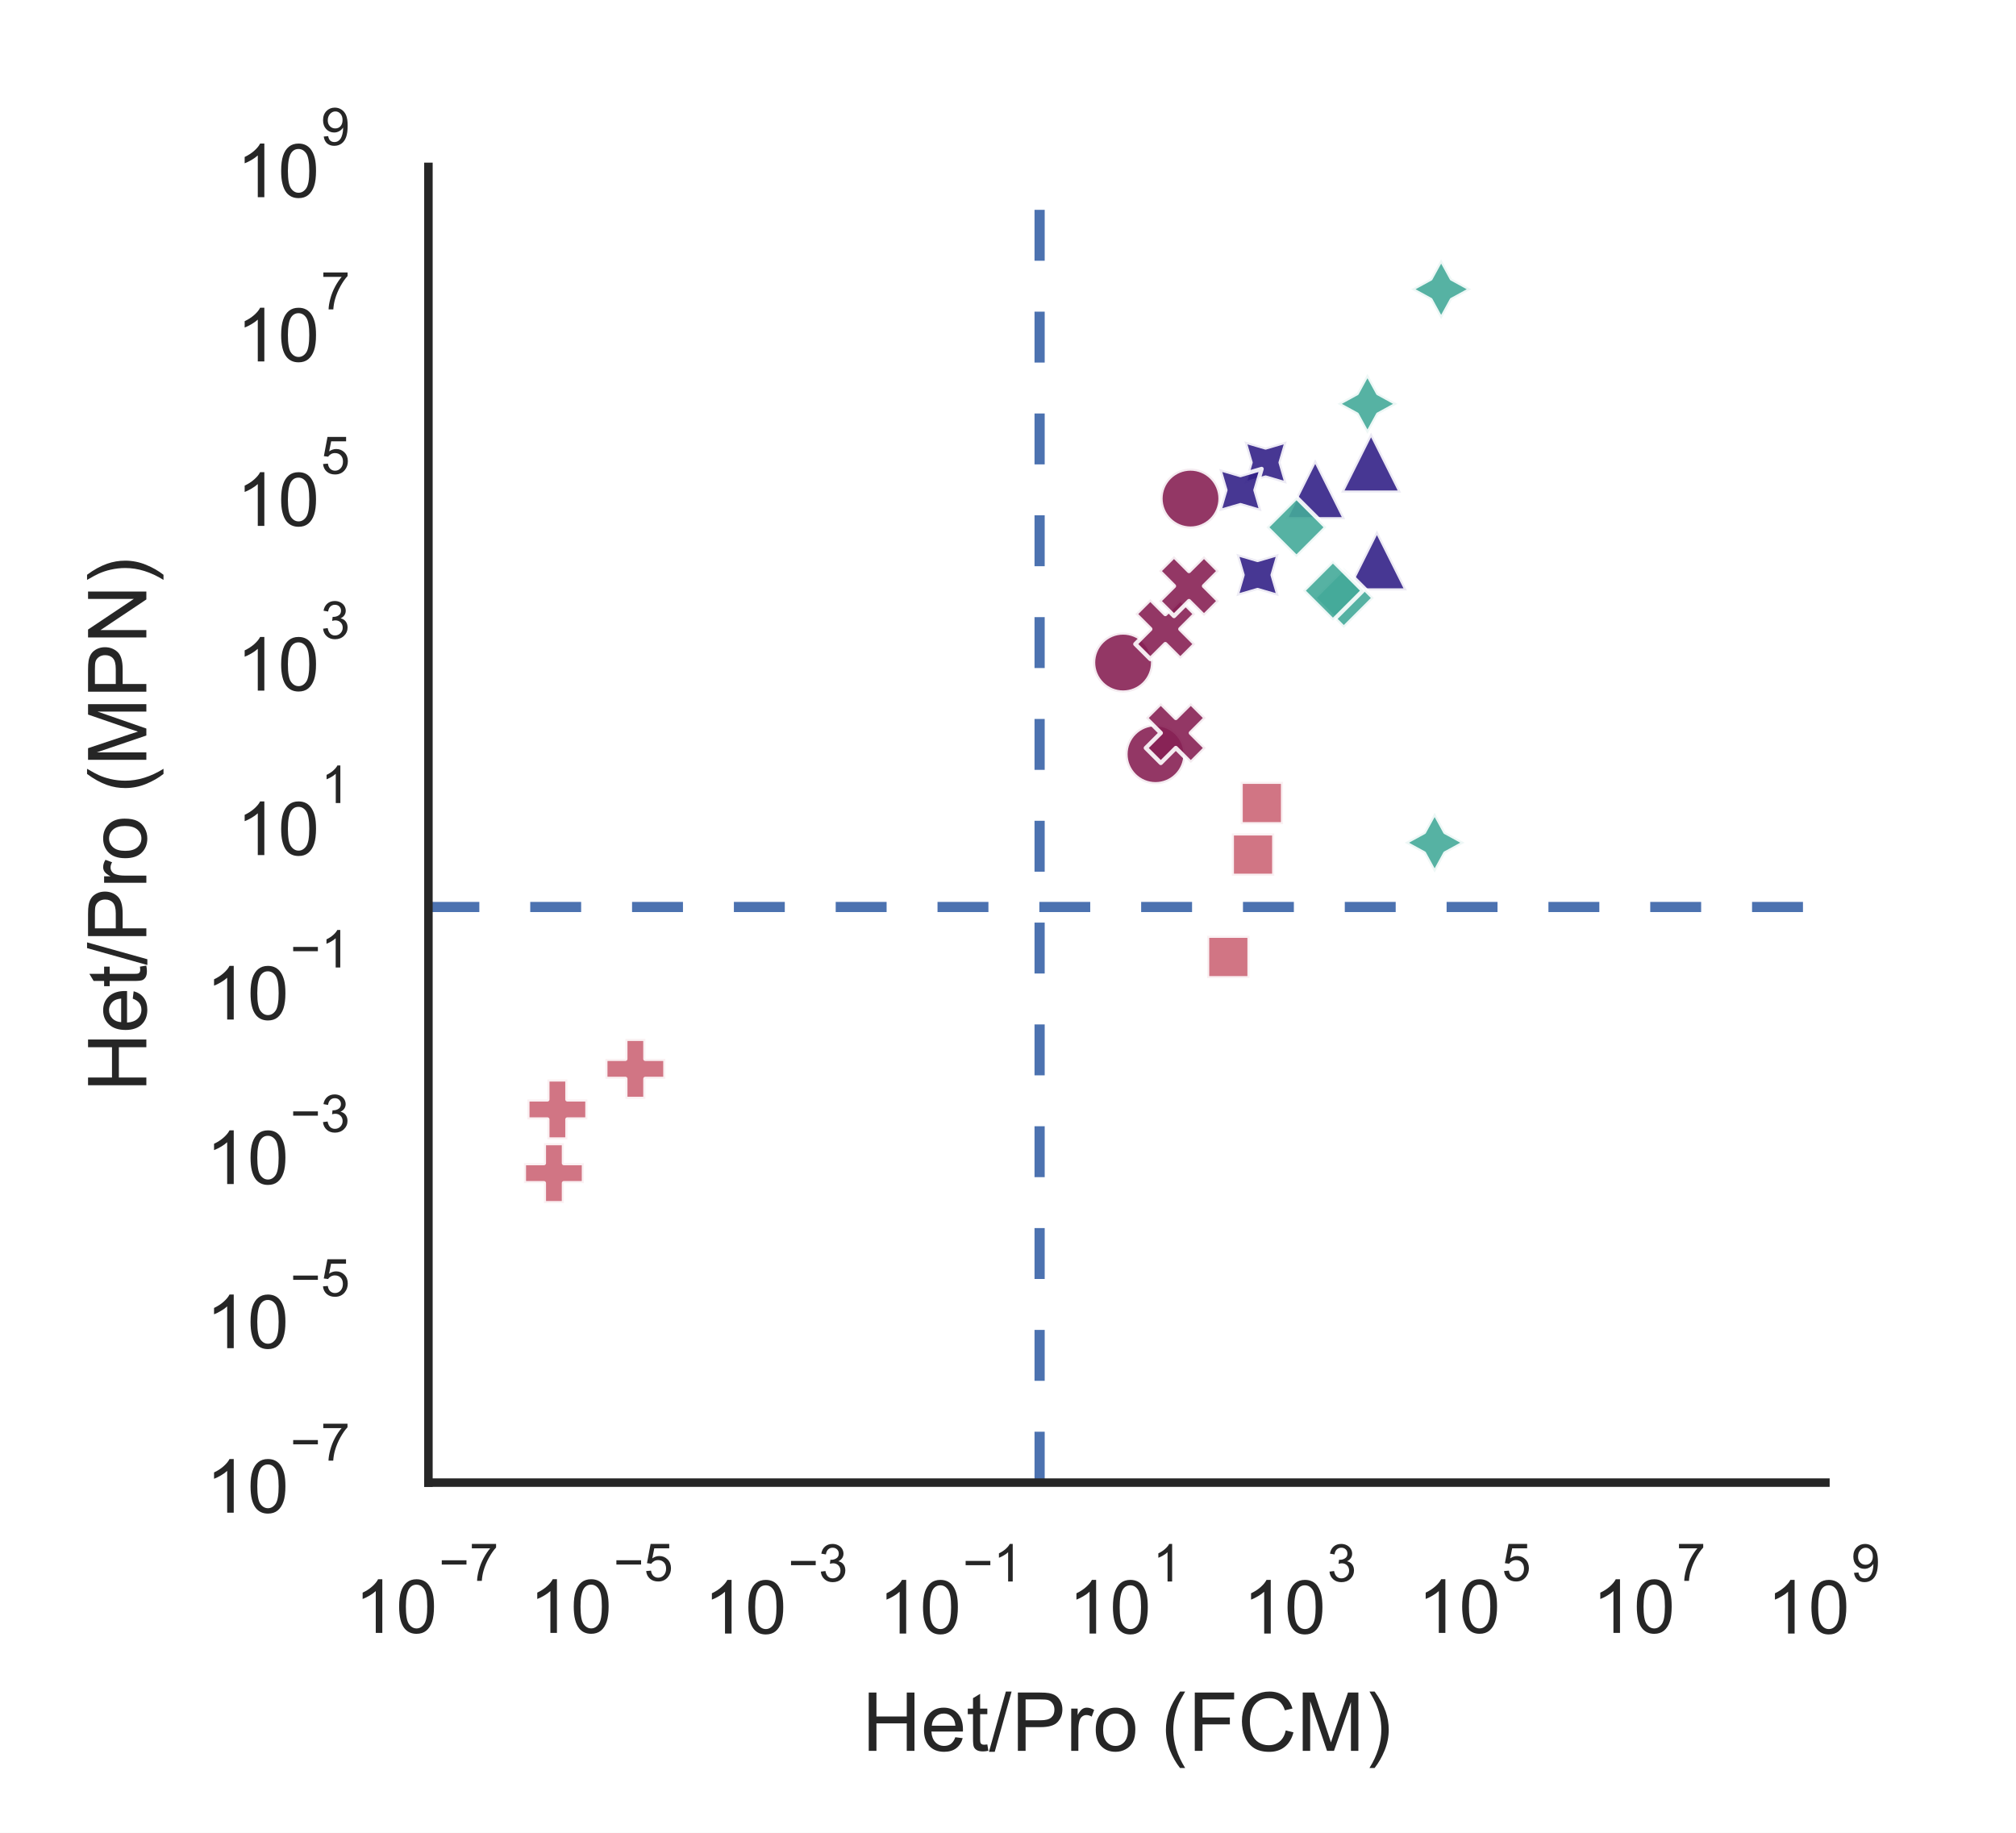
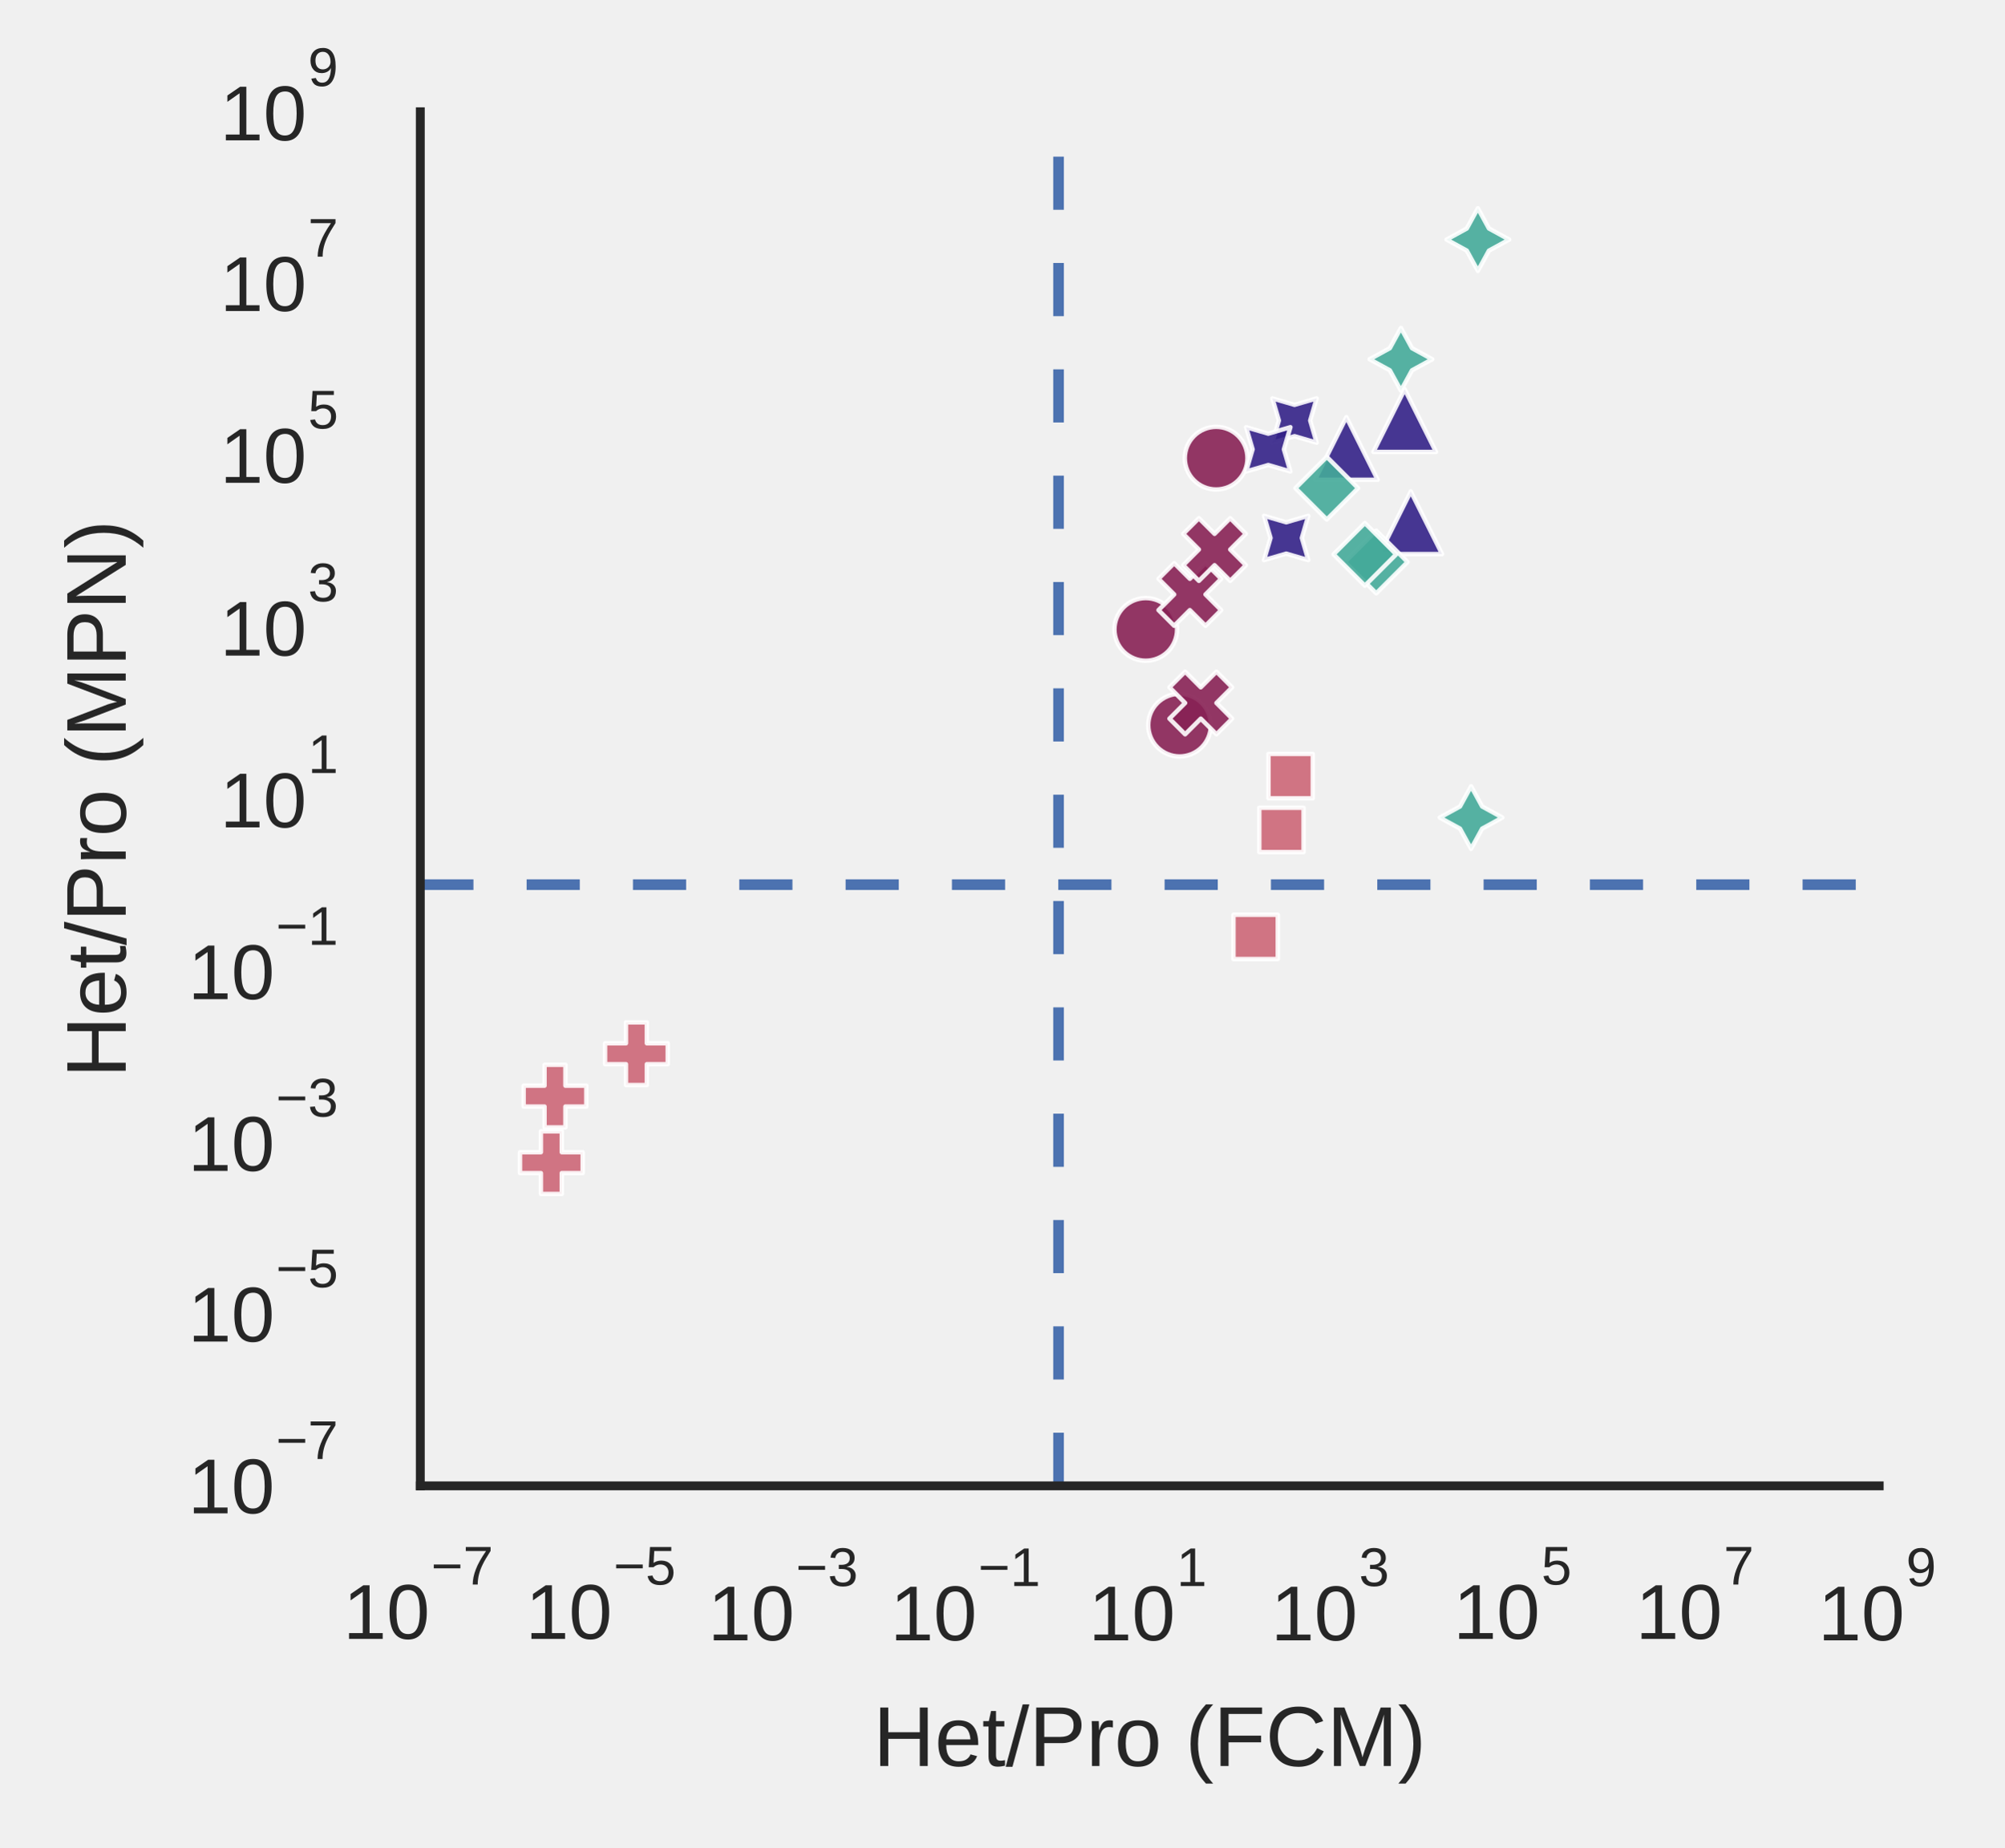
- <svg xmlns="http://www.w3.org/2000/svg" xmlns:xlink="http://www.w3.org/1999/xlink" width="237.6pt" height="216pt" viewBox="0 0 237.6 216" version="1.1">
+ <svg xmlns="http://www.w3.org/2000/svg" width="226.186pt" height="208.509pt" viewBox="0 0 226.186 208.509" version="1.1">
  <defs>
    <style type="text/css">*{stroke-linejoin: round; stroke-linecap: butt}</style>
  </defs>
  <g id="figure_1">
    <g id="patch_1">
-       <path d="M 0 216  L 237.6 216  L 237.6 0  L 0 0  z " style="fill: #ffffff" />
+       <path d="M 0 208.509  L 226.186 208.509  L 226.186 0  L 0 0  L 0 208.509  z " style="fill: none" />
    </g>
    <g id="axes_1">
      <g id="patch_2">
-         <path d="M 50.493 174.732  L 215.138 174.732  L 215.138 19.668  L 50.493 19.668  z " style="fill: #ffffff" />
+         <path d="M 47.433 167.676  L 212.078 167.676  L 212.078 12.612  L 47.433 12.612  L 47.433 167.676  z " style="fill: none" />
      </g>
      <g id="matplotlib.axis_1">
        <g id="xtick_1">
          <g id="text_1">
-             <g style="fill: #262626" transform="translate(41.781 192.519) scale(0.088 -0.088)">
-               <defs>
-                 <path id="ArialMT-31" d="M 2384 0  L 1822 0  L 1822 3584  Q 1619 3391 1289 3197  Q 959 3003 697 2906  L 697 3450  Q 1169 3672 1522 3987  Q 1875 4303 2022 4600  L 2384 4600  L 2384 0  z " transform="scale(0.015625)" />
-                 <path id="ArialMT-30" d="M 266 2259  Q 266 3072 433 3567  Q 600 4063 929 4331  Q 1259 4600 1759 4600  Q 2128 4600 2406 4451  Q 2684 4303 2865 4023  Q 3047 3744 3150 3342  Q 3253 2941 3253 2259  Q 3253 1453 3087 958  Q 2922 463 2592 192  Q 2263 -78 1759 -78  Q 1097 -78 719 397  Q 266 969 266 2259  z M 844 2259  Q 844 1131 1108 757  Q 1372 384 1759 384  Q 2147 384 2411 759  Q 2675 1134 2675 2259  Q 2675 3391 2411 3762  Q 2147 4134 1753 4134  Q 1366 4134 1134 3806  Q 844 3388 844 2259  z " transform="scale(0.015625)" />
-                 <path id="ArialMT-2212" d="M 3381 1997  L 356 1997  L 356 2522  L 3381 2522  L 3381 1997  z " transform="scale(0.015625)" />
-                 <path id="ArialMT-37" d="M 303 3981  L 303 4522  L 3269 4522  L 3269 4084  Q 2831 3619 2401 2847  Q 1972 2075 1738 1259  Q 1569 684 1522 0  L 944 0  Q 953 541 1156 1306  Q 1359 2072 1739 2783  Q 2119 3494 2547 3981  L 303 3981  z " transform="scale(0.015625)" />
-               </defs>
-               <use xlink:href="#ArialMT-31" transform="translate(0 0.846875)" />
-               <use xlink:href="#ArialMT-30" transform="translate(55.61523 0.846875)" />
-               <use xlink:href="#ArialMT-2212" transform="translate(112.9728 70.54063) scale(0.7)" />
-               <use xlink:href="#ArialMT-37" transform="translate(153.8517 70.54063) scale(0.7)" />
+             <g style="fill: #262626" transform="translate(38.721 185.463)">
+               <text>
+                 <tspan style="font: 8.8px 'Arial'" x="0 4.892" y="-0.514">10</tspan>
+                 <tspan style="font: 6.16px 'Arial'" x="9.938 13.534" y="-6.647">−7</tspan>
+               </text>
            </g>
          </g>
        </g>
        <g id="xtick_2">
          <g id="text_2">
-             <g style="fill: #262626" transform="translate(62.36166 192.519) scale(0.088 -0.088)">
-               <defs>
-                 <path id="ArialMT-35" d="M 266 1200  L 856 1250  Q 922 819 1161 601  Q 1400 384 1738 384  Q 2144 384 2425 690  Q 2706 997 2706 1503  Q 2706 1984 2436 2262  Q 2166 2541 1728 2541  Q 1456 2541 1237 2417  Q 1019 2294 894 2097  L 366 2166  L 809 4519  L 3088 4519  L 3088 3981  L 1259 3981  L 1013 2750  Q 1425 3038 1878 3038  Q 2478 3038 2890 2622  Q 3303 2206 3303 1553  Q 3303 931 2941 478  Q 2500 -78 1738 -78  Q 1113 -78 717 272  Q 322 622 266 1200  z " transform="scale(0.015625)" />
-               </defs>
-               <use xlink:href="#ArialMT-31" transform="translate(0 0.879688)" />
-               <use xlink:href="#ArialMT-30" transform="translate(55.61523 0.879688)" />
-               <use xlink:href="#ArialMT-2212" transform="translate(112.9728 70.57344) scale(0.7)" />
-               <use xlink:href="#ArialMT-35" transform="translate(153.8517 70.57344) scale(0.7)" />
+             <g style="fill: #262626" transform="translate(59.30166 185.463)">
+               <text>
+                 <tspan style="font: 8.8px 'Arial'" x="0 4.892" y="-0.514">10</tspan>
+                 <tspan style="font: 6.16px 'Arial'" x="9.938 13.534" y="-6.647">−5</tspan>
+               </text>
            </g>
          </g>
        </g>
        <g id="xtick_3">
          <g id="text_3">
-             <g style="fill: #262626" transform="translate(82.94231 192.607) scale(0.088 -0.088)">
-               <defs>
-                 <path id="ArialMT-33" d="M 269 1209  L 831 1284  Q 928 806 1161 595  Q 1394 384 1728 384  Q 2125 384 2398 659  Q 2672 934 2672 1341  Q 2672 1728 2419 1979  Q 2166 2231 1775 2231  Q 1616 2231 1378 2169  L 1441 2663  Q 1497 2656 1531 2656  Q 1891 2656 2178 2843  Q 2466 3031 2466 3422  Q 2466 3731 2256 3934  Q 2047 4138 1716 4138  Q 1388 4138 1169 3931  Q 950 3725 888 3313  L 325 3413  Q 428 3978 793 4289  Q 1159 4600 1703 4600  Q 2078 4600 2393 4439  Q 2709 4278 2876 4000  Q 3044 3722 3044 3409  Q 3044 3113 2884 2869  Q 2725 2625 2413 2481  Q 2819 2388 3044 2092  Q 3269 1797 3269 1353  Q 3269 753 2831 336  Q 2394 -81 1725 -81  Q 1122 -81 723 278  Q 325 638 269 1209  z " transform="scale(0.015625)" />
-               </defs>
-               <use xlink:href="#ArialMT-31" transform="translate(0 0.99375)" />
-               <use xlink:href="#ArialMT-30" transform="translate(55.61523 0.99375)" />
-               <use xlink:href="#ArialMT-2212" transform="translate(112.9728 70.6875) scale(0.7)" />
-               <use xlink:href="#ArialMT-33" transform="translate(153.8517 70.6875) scale(0.7)" />
+             <g style="fill: #262626" transform="translate(79.88231 185.551)">
+               <text>
+                 <tspan style="font: 8.8px 'Arial'" x="0 4.892" y="-0.437">10</tspan>
+                 <tspan style="font: 6.16px 'Arial'" x="9.938 13.534" y="-6.57">−3</tspan>
+               </text>
            </g>
          </g>
        </g>
        <g id="xtick_4">
          <g id="text_4">
-             <g style="fill: #262626" transform="translate(103.523 192.607) scale(0.088 -0.088)">
-               <use xlink:href="#ArialMT-31" transform="translate(0 0.99375)" />
-               <use xlink:href="#ArialMT-30" transform="translate(55.61523 0.99375)" />
-               <use xlink:href="#ArialMT-2212" transform="translate(112.9728 70.6875) scale(0.7)" />
-               <use xlink:href="#ArialMT-31" transform="translate(153.8517 70.6875) scale(0.7)" />
+             <g style="fill: #262626" transform="translate(100.463 185.551)">
+               <text>
+                 <tspan style="font: 8.8px 'Arial'" x="0 4.892" y="-0.437">10</tspan>
+                 <tspan style="font: 6.16px 'Arial'" x="9.938 13.534" y="-6.57">−1</tspan>
+               </text>
            </g>
          </g>
        </g>
        <g id="xtick_5">
          <g id="text_5">
-             <g style="fill: #262626" transform="translate(125.9076 192.607) scale(0.088 -0.088)">
-               <use xlink:href="#ArialMT-31" transform="translate(0 0.99375)" />
-               <use xlink:href="#ArialMT-30" transform="translate(55.61523 0.99375)" />
-               <use xlink:href="#ArialMT-31" transform="translate(112.9728 70.6875) scale(0.7)" />
+             <g style="fill: #262626" transform="translate(122.8476 185.551)">
+               <text>
+                 <tspan style="font: 8.8px 'Arial'" x="0 4.892" y="-0.437">10</tspan>
+                 <tspan style="font: 6.16px 'Arial'" x="9.938" y="-6.57">1</tspan>
+               </text>
            </g>
          </g>
        </g>
        <g id="xtick_6">
          <g id="text_6">
-             <g style="fill: #262626" transform="translate(146.4883 192.607) scale(0.088 -0.088)">
-               <use xlink:href="#ArialMT-31" transform="translate(0 0.99375)" />
-               <use xlink:href="#ArialMT-30" transform="translate(55.61523 0.99375)" />
-               <use xlink:href="#ArialMT-33" transform="translate(112.9728 70.6875) scale(0.7)" />
+             <g style="fill: #262626" transform="translate(143.4283 185.551)">
+               <text>
+                 <tspan style="font: 8.8px 'Arial'" x="0 4.892" y="-0.437">10</tspan>
+                 <tspan style="font: 6.16px 'Arial'" x="9.938" y="-6.57">3</tspan>
+               </text>
            </g>
          </g>
        </g>
        <g id="xtick_7">
          <g id="text_7">
-             <g style="fill: #262626" transform="translate(167.0689 192.519) scale(0.088 -0.088)">
-               <use xlink:href="#ArialMT-31" transform="translate(0 0.879688)" />
-               <use xlink:href="#ArialMT-30" transform="translate(55.61523 0.879688)" />
-               <use xlink:href="#ArialMT-35" transform="translate(112.9728 70.57344) scale(0.7)" />
+             <g style="fill: #262626" transform="translate(164.0089 185.463)">
+               <text>
+                 <tspan style="font: 8.8px 'Arial'" x="0 4.892" y="-0.514">10</tspan>
+                 <tspan style="font: 6.16px 'Arial'" x="9.938" y="-6.647">5</tspan>
+               </text>
            </g>
          </g>
        </g>
        <g id="xtick_8">
          <g id="text_8">
-             <g style="fill: #262626" transform="translate(187.6496 192.519) scale(0.088 -0.088)">
-               <use xlink:href="#ArialMT-31" transform="translate(0 0.846875)" />
-               <use xlink:href="#ArialMT-30" transform="translate(55.61523 0.846875)" />
-               <use xlink:href="#ArialMT-37" transform="translate(112.9728 70.54063) scale(0.7)" />
+             <g style="fill: #262626" transform="translate(184.5896 185.463)">
+               <text>
+                 <tspan style="font: 8.8px 'Arial'" x="0 4.892" y="-0.514">10</tspan>
+                 <tspan style="font: 6.16px 'Arial'" x="9.938" y="-6.647">7</tspan>
+               </text>
            </g>
          </g>
        </g>
        <g id="xtick_9">
          <g id="text_9">
-             <g style="fill: #262626" transform="translate(208.2303 192.607) scale(0.088 -0.088)">
-               <defs>
-                 <path id="ArialMT-39" d="M 350 1059  L 891 1109  Q 959 728 1153 556  Q 1347 384 1650 384  Q 1909 384 2104 503  Q 2300 622 2425 820  Q 2550 1019 2634 1356  Q 2719 1694 2719 2044  Q 2719 2081 2716 2156  Q 2547 1888 2255 1720  Q 1963 1553 1622 1553  Q 1053 1553 659 1965  Q 266 2378 266 3053  Q 266 3750 677 4175  Q 1088 4600 1706 4600  Q 2153 4600 2523 4359  Q 2894 4119 3086 3673  Q 3278 3228 3278 2384  Q 3278 1506 3087 986  Q 2897 466 2520 194  Q 2144 -78 1638 -78  Q 1100 -78 759 220  Q 419 519 350 1059  z M 2653 3081  Q 2653 3566 2395 3850  Q 2138 4134 1775 4134  Q 1400 4134 1122 3828  Q 844 3522 844 3034  Q 844 2597 1108 2323  Q 1372 2050 1759 2050  Q 2150 2050 2401 2323  Q 2653 2597 2653 3081  z " transform="scale(0.015625)" />
-               </defs>
-               <use xlink:href="#ArialMT-31" transform="translate(0 0.99375)" />
-               <use xlink:href="#ArialMT-30" transform="translate(55.61523 0.99375)" />
-               <use xlink:href="#ArialMT-39" transform="translate(112.9728 70.6875) scale(0.7)" />
+             <g style="fill: #262626" transform="translate(205.1703 185.551)">
+               <text>
+                 <tspan style="font: 8.8px 'Arial'" x="0 4.892" y="-0.437">10</tspan>
+                 <tspan style="font: 6.16px 'Arial'" x="9.938" y="-6.57">9</tspan>
+               </text>
            </g>
          </g>
        </g>
        <g id="text_10">
-           <g style="fill: #262626" transform="translate(101.6171 206.3445) scale(0.096 -0.096)">
-             <defs>
-               <path id="ArialMT-48" d="M 513 0  L 513 4581  L 1119 4581  L 1119 2700  L 3500 2700  L 3500 4581  L 4106 4581  L 4106 0  L 3500 0  L 3500 2159  L 1119 2159  L 1119 0  L 513 0  z " transform="scale(0.015625)" />
-               <path id="ArialMT-65" d="M 2694 1069  L 3275 997  Q 3138 488 2766 206  Q 2394 -75 1816 -75  Q 1088 -75 661 373  Q 234 822 234 1631  Q 234 2469 665 2931  Q 1097 3394 1784 3394  Q 2450 3394 2872 2941  Q 3294 2488 3294 1666  Q 3294 1616 3291 1516  L 816 1516  Q 847 969 1125 678  Q 1403 388 1819 388  Q 2128 388 2347 550  Q 2566 713 2694 1069  z M 847 1978  L 2700 1978  Q 2663 2397 2488 2606  Q 2219 2931 1791 2931  Q 1403 2931 1139 2672  Q 875 2413 847 1978  z " transform="scale(0.015625)" />
-               <path id="ArialMT-74" d="M 1650 503  L 1731 6  Q 1494 -44 1306 -44  Q 1000 -44 831 53  Q 663 150 594 308  Q 525 466 525 972  L 525 2881  L 113 2881  L 113 3319  L 525 3319  L 525 4141  L 1084 4478  L 1084 3319  L 1650 3319  L 1650 2881  L 1084 2881  L 1084 941  Q 1084 700 1114 631  Q 1144 563 1211 522  Q 1278 481 1403 481  Q 1497 481 1650 503  z " transform="scale(0.015625)" />
-               <path id="ArialMT-2f" d="M 0 -78  L 1328 4659  L 1778 4659  L 453 -78  L 0 -78  z " transform="scale(0.015625)" />
-               <path id="ArialMT-50" d="M 494 0  L 494 4581  L 2222 4581  Q 2678 4581 2919 4538  Q 3256 4481 3484 4323  Q 3713 4166 3852 3881  Q 3991 3597 3991 3256  Q 3991 2672 3619 2267  Q 3247 1863 2275 1863  L 1100 1863  L 1100 0  L 494 0  z M 1100 2403  L 2284 2403  Q 2872 2403 3119 2622  Q 3366 2841 3366 3238  Q 3366 3525 3220 3729  Q 3075 3934 2838 4000  Q 2684 4041 2272 4041  L 1100 4041  L 1100 2403  z " transform="scale(0.015625)" />
-               <path id="ArialMT-72" d="M 416 0  L 416 3319  L 922 3319  L 922 2816  Q 1116 3169 1280 3281  Q 1444 3394 1641 3394  Q 1925 3394 2219 3213  L 2025 2691  Q 1819 2813 1613 2813  Q 1428 2813 1281 2702  Q 1134 2591 1072 2394  Q 978 2094 978 1738  L 978 0  L 416 0  z " transform="scale(0.015625)" />
-               <path id="ArialMT-6f" d="M 213 1659  Q 213 2581 725 3025  Q 1153 3394 1769 3394  Q 2453 3394 2887 2945  Q 3322 2497 3322 1706  Q 3322 1066 3130 698  Q 2938 331 2570 128  Q 2203 -75 1769 -75  Q 1072 -75 642 372  Q 213 819 213 1659  z M 791 1659  Q 791 1022 1069 705  Q 1347 388 1769 388  Q 2188 388 2466 706  Q 2744 1025 2744 1678  Q 2744 2294 2464 2611  Q 2184 2928 1769 2928  Q 1347 2928 1069 2612  Q 791 2297 791 1659  z " transform="scale(0.015625)" />
-               <path id="ArialMT-20" transform="scale(0.015625)" />
-               <path id="ArialMT-28" d="M 1497 -1347  Q 1031 -759 709 28  Q 388 816 388 1659  Q 388 2403 628 3084  Q 909 3875 1497 4659  L 1900 4659  Q 1522 4009 1400 3731  Q 1209 3300 1100 2831  Q 966 2247 966 1656  Q 966 153 1900 -1347  L 1497 -1347  z " transform="scale(0.015625)" />
-               <path id="ArialMT-46" d="M 525 0  L 525 4581  L 3616 4581  L 3616 4041  L 1131 4041  L 1131 2622  L 3281 2622  L 3281 2081  L 1131 2081  L 1131 0  L 525 0  z " transform="scale(0.015625)" />
-               <path id="ArialMT-43" d="M 3763 1606  L 4369 1453  Q 4178 706 3683 314  Q 3188 -78 2472 -78  Q 1731 -78 1267 223  Q 803 525 561 1097  Q 319 1669 319 2325  Q 319 3041 592 3573  Q 866 4106 1370 4382  Q 1875 4659 2481 4659  Q 3169 4659 3637 4309  Q 4106 3959 4291 3325  L 3694 3184  Q 3534 3684 3231 3912  Q 2928 4141 2469 4141  Q 1941 4141 1586 3887  Q 1231 3634 1087 3207  Q 944 2781 944 2328  Q 944 1744 1114 1308  Q 1284 872 1643 656  Q 2003 441 2422 441  Q 2931 441 3284 734  Q 3638 1028 3763 1606  z " transform="scale(0.015625)" />
-               <path id="ArialMT-4d" d="M 475 0  L 475 4581  L 1388 4581  L 2472 1338  Q 2622 884 2691 659  Q 2769 909 2934 1394  L 4031 4581  L 4847 4581  L 4847 0  L 4263 0  L 4263 3834  L 2931 0  L 2384 0  L 1059 3900  L 1059 0  L 475 0  z " transform="scale(0.015625)" />
-               <path id="ArialMT-29" d="M 791 -1347  L 388 -1347  Q 1322 153 1322 1656  Q 1322 2244 1188 2822  Q 1081 3291 891 3722  Q 769 4003 388 4659  L 791 4659  Q 1378 3875 1659 3084  Q 1900 2403 1900 1659  Q 1900 816 1576 28  Q 1253 -759 791 -1347  z " transform="scale(0.015625)" />
-             </defs>
-             <use xlink:href="#ArialMT-48" />
-             <use xlink:href="#ArialMT-65" x="72.217" />
-             <use xlink:href="#ArialMT-74" x="127.832" />
-             <use xlink:href="#ArialMT-2f" x="155.615" />
-             <use xlink:href="#ArialMT-50" x="183.398" />
-             <use xlink:href="#ArialMT-72" x="250.098" />
-             <use xlink:href="#ArialMT-6f" x="283.398" />
-             <use xlink:href="#ArialMT-20" x="339.014" />
-             <use xlink:href="#ArialMT-28" x="366.797" />
-             <use xlink:href="#ArialMT-46" x="400.098" />
-             <use xlink:href="#ArialMT-43" x="461.182" />
-             <use xlink:href="#ArialMT-4d" x="533.398" />
-             <use xlink:href="#ArialMT-29" x="616.699" />
-           </g>
+           <text style="fill: #262626; font: 9.6px 'Arial', 'DejaVu Sans', 'Liberation Sans', 'Bitstream Vera Sans', sans-serif; text-anchor: middle" x="129.756" y="199.288" transform="rotate(-0 129.7556 199.2885)">Het/Pro (FCM)</text>
        </g>
      </g>
      <g id="matplotlib.axis_2">
        <g id="ytick_1">
          <g id="text_11">
-             <g style="fill: #262626" transform="translate(24.269 178.351) scale(0.088 -0.088)">
-               <use xlink:href="#ArialMT-31" transform="translate(0 0.846875)" />
-               <use xlink:href="#ArialMT-30" transform="translate(55.61523 0.846875)" />
-               <use xlink:href="#ArialMT-2212" transform="translate(112.9728 70.54063) scale(0.7)" />
-               <use xlink:href="#ArialMT-37" transform="translate(153.8517 70.54063) scale(0.7)" />
+             <g style="fill: #262626" transform="translate(21.209 171.295)">
+               <text>
+                 <tspan style="font: 8.8px 'Arial'" x="0 4.892" y="-0.514">10</tspan>
+                 <tspan style="font: 6.16px 'Arial'" x="9.938 13.534" y="-6.647">−7</tspan>
+               </text>
            </g>
          </g>
        </g>
        <g id="ytick_2">
          <g id="text_12">
-             <g style="fill: #262626" transform="translate(24.269 158.968) scale(0.088 -0.088)">
-               <use xlink:href="#ArialMT-31" transform="translate(0 0.879688)" />
-               <use xlink:href="#ArialMT-30" transform="translate(55.61523 0.879688)" />
-               <use xlink:href="#ArialMT-2212" transform="translate(112.9728 70.57344) scale(0.7)" />
-               <use xlink:href="#ArialMT-35" transform="translate(153.8517 70.57344) scale(0.7)" />
+             <g style="fill: #262626" transform="translate(21.209 151.912)">
+               <text>
+                 <tspan style="font: 8.8px 'Arial'" x="0 4.892" y="-0.514">10</tspan>
+                 <tspan style="font: 6.16px 'Arial'" x="9.938 13.534" y="-6.647">−5</tspan>
+               </text>
            </g>
          </g>
        </g>
        <g id="ytick_3">
          <g id="text_13">
-             <g style="fill: #262626" transform="translate(24.269 139.629) scale(0.088 -0.088)">
-               <use xlink:href="#ArialMT-31" transform="translate(0 0.99375)" />
-               <use xlink:href="#ArialMT-30" transform="translate(55.61523 0.99375)" />
-               <use xlink:href="#ArialMT-2212" transform="translate(112.9728 70.6875) scale(0.7)" />
-               <use xlink:href="#ArialMT-33" transform="translate(153.8517 70.6875) scale(0.7)" />
+             <g style="fill: #262626" transform="translate(21.209 132.573)">
+               <text>
+                 <tspan style="font: 8.8px 'Arial'" x="0 4.892" y="-0.437">10</tspan>
+                 <tspan style="font: 6.16px 'Arial'" x="9.938 13.534" y="-6.57">−3</tspan>
+               </text>
            </g>
          </g>
        </g>
        <g id="ytick_4">
          <g id="text_14">
-             <g style="fill: #262626" transform="translate(24.269 120.246) scale(0.088 -0.088)">
-               <use xlink:href="#ArialMT-31" transform="translate(0 0.99375)" />
-               <use xlink:href="#ArialMT-30" transform="translate(55.61523 0.99375)" />
-               <use xlink:href="#ArialMT-2212" transform="translate(112.9728 70.6875) scale(0.7)" />
-               <use xlink:href="#ArialMT-31" transform="translate(153.8517 70.6875) scale(0.7)" />
+             <g style="fill: #262626" transform="translate(21.209 113.19)">
+               <text>
+                 <tspan style="font: 8.8px 'Arial'" x="0 4.892" y="-0.437">10</tspan>
+                 <tspan style="font: 6.16px 'Arial'" x="9.938 13.534" y="-6.57">−1</tspan>
+               </text>
            </g>
          </g>
        </g>
        <g id="ytick_5">
          <g id="text_15">
-             <g style="fill: #262626" transform="translate(27.877 100.863) scale(0.088 -0.088)">
-               <use xlink:href="#ArialMT-31" transform="translate(0 0.99375)" />
-               <use xlink:href="#ArialMT-30" transform="translate(55.61523 0.99375)" />
-               <use xlink:href="#ArialMT-31" transform="translate(112.9728 70.6875) scale(0.7)" />
+             <g style="fill: #262626" transform="translate(24.817 93.807)">
+               <text>
+                 <tspan style="font: 8.8px 'Arial'" x="0 4.892" y="-0.437">10</tspan>
+                 <tspan style="font: 6.16px 'Arial'" x="9.938" y="-6.57">1</tspan>
+               </text>
            </g>
          </g>
        </g>
        <g id="ytick_6">
          <g id="text_16">
-             <g style="fill: #262626" transform="translate(27.877 81.48) scale(0.088 -0.088)">
-               <use xlink:href="#ArialMT-31" transform="translate(0 0.99375)" />
-               <use xlink:href="#ArialMT-30" transform="translate(55.61523 0.99375)" />
-               <use xlink:href="#ArialMT-33" transform="translate(112.9728 70.6875) scale(0.7)" />
+             <g style="fill: #262626" transform="translate(24.817 74.424)">
+               <text>
+                 <tspan style="font: 8.8px 'Arial'" x="0 4.892" y="-0.437">10</tspan>
+                 <tspan style="font: 6.16px 'Arial'" x="9.938" y="-6.57">3</tspan>
+               </text>
            </g>
          </g>
        </g>
        <g id="ytick_7">
          <g id="text_17">
-             <g style="fill: #262626" transform="translate(27.877 62.053) scale(0.088 -0.088)">
-               <use xlink:href="#ArialMT-31" transform="translate(0 0.879688)" />
-               <use xlink:href="#ArialMT-30" transform="translate(55.61523 0.879688)" />
-               <use xlink:href="#ArialMT-35" transform="translate(112.9728 70.57344) scale(0.7)" />
+             <g style="fill: #262626" transform="translate(24.817 54.997)">
+               <text>
+                 <tspan style="font: 8.8px 'Arial'" x="0 4.892" y="-0.514">10</tspan>
+                 <tspan style="font: 6.16px 'Arial'" x="9.938" y="-6.647">5</tspan>
+               </text>
            </g>
          </g>
        </g>
        <g id="ytick_8">
          <g id="text_18">
-             <g style="fill: #262626" transform="translate(27.877 42.67) scale(0.088 -0.088)">
-               <use xlink:href="#ArialMT-31" transform="translate(0 0.846875)" />
-               <use xlink:href="#ArialMT-30" transform="translate(55.61523 0.846875)" />
-               <use xlink:href="#ArialMT-37" transform="translate(112.9728 70.54063) scale(0.7)" />
+             <g style="fill: #262626" transform="translate(24.817 35.614)">
+               <text>
+                 <tspan style="font: 8.8px 'Arial'" x="0 4.892" y="-0.514">10</tspan>
+                 <tspan style="font: 6.16px 'Arial'" x="9.938" y="-6.647">7</tspan>
+               </text>
            </g>
          </g>
        </g>
        <g id="ytick_9">
          <g id="text_19">
-             <g style="fill: #262626" transform="translate(27.877 23.331) scale(0.088 -0.088)">
-               <use xlink:href="#ArialMT-31" transform="translate(0 0.99375)" />
-               <use xlink:href="#ArialMT-30" transform="translate(55.61523 0.99375)" />
-               <use xlink:href="#ArialMT-39" transform="translate(112.9728 70.6875) scale(0.7)" />
+             <g style="fill: #262626" transform="translate(24.817 16.275)">
+               <text>
+                 <tspan style="font: 8.8px 'Arial'" x="0 4.892" y="-0.437">10</tspan>
+                 <tspan style="font: 6.16px 'Arial'" x="9.938" y="-6.57">9</tspan>
+               </text>
            </g>
          </g>
        </g>
        <g id="text_20">
-           <g style="fill: #262626" transform="translate(17.2485 128.6685) rotate(-90) scale(0.096 -0.096)">
-             <defs>
-               <path id="ArialMT-4e" d="M 488 0  L 488 4581  L 1109 4581  L 3516 984  L 3516 4581  L 4097 4581  L 4097 0  L 3475 0  L 1069 3600  L 1069 0  L 488 0  z " transform="scale(0.015625)" />
-             </defs>
-             <use xlink:href="#ArialMT-48" />
-             <use xlink:href="#ArialMT-65" x="72.217" />
-             <use xlink:href="#ArialMT-74" x="127.832" />
-             <use xlink:href="#ArialMT-2f" x="155.615" />
-             <use xlink:href="#ArialMT-50" x="183.398" />
-             <use xlink:href="#ArialMT-72" x="250.098" />
-             <use xlink:href="#ArialMT-6f" x="283.398" />
-             <use xlink:href="#ArialMT-20" x="339.014" />
-             <use xlink:href="#ArialMT-28" x="366.797" />
-             <use xlink:href="#ArialMT-4d" x="400.098" />
-             <use xlink:href="#ArialMT-50" x="483.398" />
-             <use xlink:href="#ArialMT-4e" x="550.098" />
-             <use xlink:href="#ArialMT-29" x="622.314" />
-           </g>
+           <text style="fill: #262626; font: 9.6px 'Arial', 'DejaVu Sans', 'Liberation Sans', 'Bitstream Vera Sans', sans-serif; text-anchor: middle" x="14.188" y="90.144" transform="rotate(-90 14.1885 90.144)">Het/Pro (MPN)</text>
        </g>
      </g>
      <g id="PathCollection_1">
-         <path d="M 136.183 92.42  C 137.121 92.42 138.02 92.047 138.683 91.384  C 139.346 90.721 139.719 89.822 139.719 88.884  C 139.719 87.947 139.346 87.047 138.683 86.384  C 138.02 85.721 137.121 85.349 136.183 85.349  C 135.246 85.349 134.346 85.721 133.683 86.384  C 133.02 87.047 132.648 87.947 132.648 88.884  C 132.648 89.822 133.02 90.721 133.683 91.384  C 134.346 92.047 135.246 92.42 136.183 92.42  z " clip-path="url(#p176e1f86a2)" style="fill: #882255; fill-opacity: 0.9; stroke: #ffffff; stroke-opacity: 0.9; stroke-width: 0.5" />
-         <path d="M 140.31 62.293  C 141.247 62.293 142.147 61.92 142.81 61.257  C 143.473 60.594 143.845 59.695 143.845 58.757  C 143.845 57.819 143.473 56.92 142.81 56.257  C 142.147 55.594 141.247 55.222 140.31 55.222  C 139.372 55.222 138.473 55.594 137.81 56.257  C 137.147 56.92 136.774 57.819 136.774 58.757  C 136.774 59.695 137.147 60.594 137.81 61.257  C 138.473 61.92 139.372 62.293 140.31 62.293  z " clip-path="url(#p176e1f86a2)" style="fill: #882255; fill-opacity: 0.9; stroke: #ffffff; stroke-opacity: 0.9; stroke-width: 0.5" />
-         <path d="M 132.367 81.618  C 133.305 81.618 134.204 81.246 134.867 80.583  C 135.53 79.92 135.902 79.02 135.902 78.083  C 135.902 77.145 135.53 76.246 134.867 75.583  C 134.204 74.92 133.305 74.547 132.367 74.547  C 131.429 74.547 130.53 74.92 129.867 75.583  C 129.204 76.246 128.831 77.145 128.831 78.083  C 128.831 79.02 129.204 79.92 129.867 80.583  C 130.53 81.246 131.429 81.618 132.367 81.618  z " clip-path="url(#p176e1f86a2)" style="fill: #882255; fill-opacity: 0.9; stroke: #ffffff; stroke-opacity: 0.9; stroke-width: 0.5" />
-         <path d="M 162.279 62.511  L 158.743 69.582  L 165.814 69.582  z " clip-path="url(#p176e1f86a2)" style="fill: #332288; fill-opacity: 0.9; stroke: #ffffff; stroke-opacity: 0.9; stroke-width: 0.5" />
-         <path d="M 161.592 50.983  L 158.056 58.054  L 165.127 58.054  z " clip-path="url(#p176e1f86a2)" style="fill: #332288; fill-opacity: 0.9; stroke: #ffffff; stroke-opacity: 0.9; stroke-width: 0.5" />
-         <path d="M 155.009 54.125  L 151.473 61.196  L 158.544 61.196  z " clip-path="url(#p176e1f86a2)" style="fill: #332288; fill-opacity: 0.9; stroke: #ffffff; stroke-opacity: 0.9; stroke-width: 0.5" />
-         <path d="M 146.658 52.01  L 147.39 54.51  L 146.658 57.01  L 149.158 56.278  L 151.658 57.01  L 150.926 54.51  L 151.658 52.01  L 149.158 52.742  z " clip-path="url(#p176e1f86a2)" style="fill: #332288; fill-opacity: 0.9; stroke: #ffffff; stroke-opacity: 0.9; stroke-width: 0.5" />
-         <path d="M 145.715 65.263  L 146.448 67.763  L 145.715 70.263  L 148.215 69.531  L 150.715 70.263  L 149.983 67.763  L 150.715 65.263  L 148.215 65.995  z " clip-path="url(#p176e1f86a2)" style="fill: #332288; fill-opacity: 0.9; stroke: #ffffff; stroke-opacity: 0.9; stroke-width: 0.5" />
-         <path d="M 143.692 55.262  L 144.425 57.762  L 143.692 60.262  L 146.192 59.53  L 148.692 60.262  L 147.96 57.762  L 148.692 55.262  L 146.192 55.994  z " clip-path="url(#p176e1f86a2)" style="fill: #332288; fill-opacity: 0.9; stroke: #ffffff; stroke-opacity: 0.9; stroke-width: 0.5" />
-         <path d="M 136.809 89.92  L 138.577 88.152  L 140.345 89.92  L 142.113 88.152  L 140.345 86.384  L 142.113 84.616  L 140.345 82.849  L 138.577 84.616  L 136.809 82.849  L 135.042 84.616  L 136.809 86.384  L 135.042 88.152  z " clip-path="url(#p176e1f86a2)" style="fill: #882255; fill-opacity: 0.9; stroke: #ffffff; stroke-opacity: 0.9; stroke-width: 0.5" />
-         <path d="M 135.574 77.673  L 137.342 75.906  L 139.109 77.673  L 140.877 75.906  L 139.109 74.138  L 140.877 72.37  L 139.109 70.602  L 137.342 72.37  L 135.574 70.602  L 133.806 72.37  L 135.574 74.138  L 133.806 75.906  z " clip-path="url(#p176e1f86a2)" style="fill: #882255; fill-opacity: 0.9; stroke: #ffffff; stroke-opacity: 0.9; stroke-width: 0.5" />
-         <path d="M 138.363 72.603  L 140.131 70.836  L 141.899 72.603  L 143.666 70.836  L 141.899 69.068  L 143.666 67.3  L 141.899 65.532  L 140.131 67.3  L 138.363 65.532  L 136.595 67.3  L 138.363 69.068  L 136.595 70.836  z " clip-path="url(#p176e1f86a2)" style="fill: #882255; fill-opacity: 0.9; stroke: #ffffff; stroke-opacity: 0.9; stroke-width: 0.5" />
-         <path d="M 73.703 129.503  L 76.06 129.503  L 76.06 127.146  L 78.417 127.146  L 78.417 124.789  L 76.06 124.789  L 76.06 122.432  L 73.703 122.432  L 73.703 124.789  L 71.346 124.789  L 71.346 127.146  L 73.703 127.146  z " clip-path="url(#p176e1f86a2)" style="fill: #cc6677; fill-opacity: 0.9; stroke: #ffffff; stroke-opacity: 0.9; stroke-width: 0.5" />
-         <path d="M 64.103 141.795  L 66.46 141.795  L 66.46 139.438  L 68.817 139.438  L 68.817 137.081  L 66.46 137.081  L 66.46 134.724  L 64.103 134.724  L 64.103 137.081  L 61.746 137.081  L 61.746 139.438  L 64.103 139.438  z " clip-path="url(#p176e1f86a2)" style="fill: #cc6677; fill-opacity: 0.9; stroke: #ffffff; stroke-opacity: 0.9; stroke-width: 0.5" />
-         <path d="M 64.513 134.286  L 66.87 134.286  L 66.87 131.929  L 69.227 131.929  L 69.227 129.572  L 66.87 129.572  L 66.87 127.215  L 64.513 127.215  L 64.513 129.572  L 62.156 129.572  L 62.156 131.929  L 64.513 131.929  z " clip-path="url(#p176e1f86a2)" style="fill: #cc6677; fill-opacity: 0.9; stroke: #ffffff; stroke-opacity: 0.9; stroke-width: 0.5" />
-         <path d="M 145.178 98.217  L 145.178 103.217  L 150.178 103.217  L 150.178 98.217  z " clip-path="url(#p176e1f86a2)" style="fill: #cc6677; fill-opacity: 0.9; stroke: #ffffff; stroke-opacity: 0.9; stroke-width: 0.5" />
-         <path d="M 146.217 92.138  L 146.217 97.138  L 151.217 97.138  L 151.217 92.138  z " clip-path="url(#p176e1f86a2)" style="fill: #cc6677; fill-opacity: 0.9; stroke: #ffffff; stroke-opacity: 0.9; stroke-width: 0.5" />
-         <path d="M 142.265 110.283  L 142.265 115.283  L 147.265 115.283  L 147.265 110.283  z " clip-path="url(#p176e1f86a2)" style="fill: #cc6677; fill-opacity: 0.9; stroke: #ffffff; stroke-opacity: 0.9; stroke-width: 0.5" />
-         <path d="M 158.379 66.94  L 154.844 70.476  L 158.379 74.011  L 161.915 70.476  z " clip-path="url(#p176e1f86a2)" style="fill: #44aa99; fill-opacity: 0.9; stroke: #ffffff; stroke-opacity: 0.9; stroke-width: 0.5" />
-         <path d="M 157.095 66.075  L 153.559 69.61  L 157.095 73.146  L 160.63 69.61  z " clip-path="url(#p176e1f86a2)" style="fill: #44aa99; fill-opacity: 0.9; stroke: #ffffff; stroke-opacity: 0.9; stroke-width: 0.5" />
-         <path d="M 152.797 58.609  L 149.262 62.144  L 152.797 65.68  L 156.333 62.144  z " clip-path="url(#p176e1f86a2)" style="fill: #44aa99; fill-opacity: 0.9; stroke: #ffffff; stroke-opacity: 0.9; stroke-width: 0.5" />
-         <path d="M 161.164 44.06  L 159.914 46.346  L 157.629 47.596  L 159.914 48.846  L 161.164 51.132  L 162.414 48.846  L 164.7 47.596  L 162.414 46.346  z " clip-path="url(#p176e1f86a2)" style="fill: #44aa99; fill-opacity: 0.9; stroke: #ffffff; stroke-opacity: 0.9; stroke-width: 0.5" />
-         <path d="M 169.083 95.78  L 167.833 98.066  L 165.547 99.316  L 167.833 100.566  L 169.083 102.851  L 170.333 100.566  L 172.618 99.316  L 170.333 98.066  z " clip-path="url(#p176e1f86a2)" style="fill: #44aa99; fill-opacity: 0.9; stroke: #ffffff; stroke-opacity: 0.9; stroke-width: 0.5" />
-         <path d="M 169.85 30.554  L 168.6 32.839  L 166.315 34.089  L 168.6 35.339  L 169.85 37.625  L 171.1 35.339  L 173.386 34.089  L 171.1 32.839  z " clip-path="url(#p176e1f86a2)" style="fill: #44aa99; fill-opacity: 0.9; stroke: #ffffff; stroke-opacity: 0.9; stroke-width: 0.5" />
+         <path d="M 133.123 85.364  C 134.061 85.364 134.96 84.991 135.623 84.328  C 136.286 83.665 136.659 82.766 136.659 81.828  C 136.659 80.891 136.286 79.991 135.623 79.328  C 134.96 78.665 134.061 78.293 133.123 78.293  C 132.186 78.293 131.286 78.665 130.623 79.328  C 129.96 79.991 129.588 80.891 129.588 81.828  C 129.588 82.766 129.96 83.665 130.623 84.328  C 131.286 84.991 132.186 85.364 133.123 85.364  z " clip-path="url(#pae4da8d080)" style="fill: #882255; fill-opacity: 0.9; stroke: #ffffff; stroke-opacity: 0.9; stroke-width: 0.5" />
+         <path d="M 137.25 55.237  C 138.187 55.237 139.087 54.864 139.75 54.201  C 140.413 53.538 140.785 52.639 140.785 51.701  C 140.785 50.763 140.413 49.864 139.75 49.201  C 139.087 48.538 138.187 48.166 137.25 48.166  C 136.312 48.166 135.413 48.538 134.75 49.201  C 134.087 49.864 133.714 50.763 133.714 51.701  C 133.714 52.639 134.087 53.538 134.75 54.201  C 135.413 54.864 136.312 55.237 137.25 55.237  z " clip-path="url(#pae4da8d080)" style="fill: #882255; fill-opacity: 0.9; stroke: #ffffff; stroke-opacity: 0.9; stroke-width: 0.5" />
+         <path d="M 129.307 74.562  C 130.245 74.562 131.144 74.19 131.807 73.527  C 132.47 72.864 132.842 71.964 132.842 71.027  C 132.842 70.089 132.47 69.19 131.807 68.527  C 131.144 67.864 130.245 67.491 129.307 67.491  C 128.369 67.491 127.47 67.864 126.807 68.527  C 126.144 69.19 125.771 70.089 125.771 71.027  C 125.771 71.964 126.144 72.864 126.807 73.527  C 127.47 74.19 128.369 74.562 129.307 74.562  z " clip-path="url(#pae4da8d080)" style="fill: #882255; fill-opacity: 0.9; stroke: #ffffff; stroke-opacity: 0.9; stroke-width: 0.5" />
+         <path d="M 159.219 55.455  L 155.683 62.526  L 162.754 62.526  z " clip-path="url(#pae4da8d080)" style="fill: #332288; fill-opacity: 0.9; stroke: #ffffff; stroke-opacity: 0.9; stroke-width: 0.5" />
+         <path d="M 158.532 43.927  L 154.996 50.998  L 162.067 50.998  z " clip-path="url(#pae4da8d080)" style="fill: #332288; fill-opacity: 0.9; stroke: #ffffff; stroke-opacity: 0.9; stroke-width: 0.5" />
+         <path d="M 151.949 47.069  L 148.413 54.14  L 155.484 54.14  z " clip-path="url(#pae4da8d080)" style="fill: #332288; fill-opacity: 0.9; stroke: #ffffff; stroke-opacity: 0.9; stroke-width: 0.5" />
+         <path d="M 143.598 44.954  L 144.33 47.454  L 143.598 49.954  L 146.098 49.222  L 148.598 49.954  L 147.866 47.454  L 148.598 44.954  L 146.098 45.686  z " clip-path="url(#pae4da8d080)" style="fill: #332288; fill-opacity: 0.9; stroke: #ffffff; stroke-opacity: 0.9; stroke-width: 0.5" />
+         <path d="M 142.655 58.207  L 143.388 60.707  L 142.655 63.207  L 145.155 62.475  L 147.655 63.207  L 146.923 60.707  L 147.655 58.207  L 145.155 58.939  z " clip-path="url(#pae4da8d080)" style="fill: #332288; fill-opacity: 0.9; stroke: #ffffff; stroke-opacity: 0.9; stroke-width: 0.5" />
+         <path d="M 140.632 48.206  L 141.365 50.706  L 140.632 53.206  L 143.132 52.474  L 145.632 53.206  L 144.9 50.706  L 145.632 48.206  L 143.132 48.938  z " clip-path="url(#pae4da8d080)" style="fill: #332288; fill-opacity: 0.9; stroke: #ffffff; stroke-opacity: 0.9; stroke-width: 0.5" />
+         <path d="M 133.749 82.864  L 135.517 81.096  L 137.285 82.864  L 139.053 81.096  L 137.285 79.328  L 139.053 77.56  L 137.285 75.793  L 135.517 77.56  L 133.749 75.793  L 131.982 77.56  L 133.749 79.328  L 131.982 81.096  z " clip-path="url(#pae4da8d080)" style="fill: #882255; fill-opacity: 0.9; stroke: #ffffff; stroke-opacity: 0.9; stroke-width: 0.5" />
+         <path d="M 132.514 70.617  L 134.282 68.85  L 136.049 70.617  L 137.817 68.85  L 136.049 67.082  L 137.817 65.314  L 136.049 63.546  L 134.282 65.314  L 132.514 63.546  L 130.746 65.314  L 132.514 67.082  L 130.746 68.85  z " clip-path="url(#pae4da8d080)" style="fill: #882255; fill-opacity: 0.9; stroke: #ffffff; stroke-opacity: 0.9; stroke-width: 0.5" />
+         <path d="M 135.303 65.547  L 137.071 63.78  L 138.839 65.547  L 140.606 63.78  L 138.839 62.012  L 140.606 60.244  L 138.839 58.476  L 137.071 60.244  L 135.303 58.476  L 133.535 60.244  L 135.303 62.012  L 133.535 63.78  z " clip-path="url(#pae4da8d080)" style="fill: #882255; fill-opacity: 0.9; stroke: #ffffff; stroke-opacity: 0.9; stroke-width: 0.5" />
+         <path d="M 70.643 122.447  L 73 122.447  L 73 120.09  L 75.357 120.09  L 75.357 117.733  L 73 117.733  L 73 115.376  L 70.643 115.376  L 70.643 117.733  L 68.286 117.733  L 68.286 120.09  L 70.643 120.09  z " clip-path="url(#pae4da8d080)" style="fill: #cc6677; fill-opacity: 0.9; stroke: #ffffff; stroke-opacity: 0.9; stroke-width: 0.5" />
+         <path d="M 61.043 134.739  L 63.4 134.739  L 63.4 132.382  L 65.757 132.382  L 65.757 130.025  L 63.4 130.025  L 63.4 127.668  L 61.043 127.668  L 61.043 130.025  L 58.686 130.025  L 58.686 132.382  L 61.043 132.382  z " clip-path="url(#pae4da8d080)" style="fill: #cc6677; fill-opacity: 0.9; stroke: #ffffff; stroke-opacity: 0.9; stroke-width: 0.5" />
+         <path d="M 61.453 127.23  L 63.81 127.23  L 63.81 124.873  L 66.167 124.873  L 66.167 122.516  L 63.81 122.516  L 63.81 120.159  L 61.453 120.159  L 61.453 122.516  L 59.096 122.516  L 59.096 124.873  L 61.453 124.873  z " clip-path="url(#pae4da8d080)" style="fill: #cc6677; fill-opacity: 0.9; stroke: #ffffff; stroke-opacity: 0.9; stroke-width: 0.5" />
+         <path d="M 142.118 91.161  L 142.118 96.161  L 147.118 96.161  L 147.118 91.161  z " clip-path="url(#pae4da8d080)" style="fill: #cc6677; fill-opacity: 0.9; stroke: #ffffff; stroke-opacity: 0.9; stroke-width: 0.5" />
+         <path d="M 143.157 85.082  L 143.157 90.082  L 148.157 90.082  L 148.157 85.082  z " clip-path="url(#pae4da8d080)" style="fill: #cc6677; fill-opacity: 0.9; stroke: #ffffff; stroke-opacity: 0.9; stroke-width: 0.5" />
+         <path d="M 139.205 103.227  L 139.205 108.227  L 144.205 108.227  L 144.205 103.227  z " clip-path="url(#pae4da8d080)" style="fill: #cc6677; fill-opacity: 0.9; stroke: #ffffff; stroke-opacity: 0.9; stroke-width: 0.5" />
+         <path d="M 155.319 59.884  L 151.784 63.42  L 155.319 66.955  L 158.855 63.42  z " clip-path="url(#pae4da8d080)" style="fill: #44aa99; fill-opacity: 0.9; stroke: #ffffff; stroke-opacity: 0.9; stroke-width: 0.5" />
+         <path d="M 154.035 59.019  L 150.499 62.554  L 154.035 66.09  L 157.57 62.554  z " clip-path="url(#pae4da8d080)" style="fill: #44aa99; fill-opacity: 0.9; stroke: #ffffff; stroke-opacity: 0.9; stroke-width: 0.5" />
+         <path d="M 149.737 51.553  L 146.202 55.088  L 149.737 58.624  L 153.273 55.088  z " clip-path="url(#pae4da8d080)" style="fill: #44aa99; fill-opacity: 0.9; stroke: #ffffff; stroke-opacity: 0.9; stroke-width: 0.5" />
+         <path d="M 158.104 37.004  L 156.854 39.29  L 154.569 40.54  L 156.854 41.79  L 158.104 44.076  L 159.354 41.79  L 161.64 40.54  L 159.354 39.29  z " clip-path="url(#pae4da8d080)" style="fill: #44aa99; fill-opacity: 0.9; stroke: #ffffff; stroke-opacity: 0.9; stroke-width: 0.5" />
+         <path d="M 166.023 88.724  L 164.773 91.01  L 162.487 92.26  L 164.773 93.51  L 166.023 95.795  L 167.273 93.51  L 169.558 92.26  L 167.273 91.01  z " clip-path="url(#pae4da8d080)" style="fill: #44aa99; fill-opacity: 0.9; stroke: #ffffff; stroke-opacity: 0.9; stroke-width: 0.5" />
+         <path d="M 166.79 23.498  L 165.54 25.783  L 163.255 27.033  L 165.54 28.283  L 166.79 30.569  L 168.04 28.283  L 170.326 27.033  L 168.04 25.783  z " clip-path="url(#pae4da8d080)" style="fill: #44aa99; fill-opacity: 0.9; stroke: #ffffff; stroke-opacity: 0.9; stroke-width: 0.5" />
      </g>
      <g id="line2d_1">
-         <path d="M 50.493 106.891  L 215.138 106.891  " clip-path="url(#p176e1f86a2)" style="fill: none; stroke-dasharray: 6,6; stroke-dashoffset: 0; stroke: #4c72b0; stroke-width: 1.2" />
+         <path d="M 47.433 99.835  L 212.078 99.835  " clip-path="url(#pae4da8d080)" style="fill: none; stroke-dasharray: 6,6; stroke-dashoffset: 0; stroke: #4c72b0; stroke-width: 1.2" />
      </g>
      <g id="line2d_2">
-         <path d="M 122.525 174.732  L 122.525 19.668  " clip-path="url(#p176e1f86a2)" style="fill: none; stroke-dasharray: 6,6; stroke-dashoffset: 0; stroke: #4c72b0; stroke-width: 1.2" />
+         <path d="M 119.465 167.676  L 119.465 12.612  " clip-path="url(#pae4da8d080)" style="fill: none; stroke-dasharray: 6,6; stroke-dashoffset: 0; stroke: #4c72b0; stroke-width: 1.2" />
      </g>
      <g id="patch_3">
-         <path d="M 50.493 174.732  L 50.493 19.668  " style="fill: none; stroke: #262626; stroke-linejoin: miter; stroke-linecap: square" />
+         <path d="M 47.433 167.676  L 47.433 12.612  " style="fill: none; stroke: #262626; stroke-linejoin: miter; stroke-linecap: square" />
      </g>
      <g id="patch_4">
-         <path d="M 50.493 174.732  L 215.138 174.732  " style="fill: none; stroke: #262626; stroke-linejoin: miter; stroke-linecap: square" />
+         <path d="M 47.433 167.676  L 212.078 167.676  " style="fill: none; stroke: #262626; stroke-linejoin: miter; stroke-linecap: square" />
      </g>
    </g>
  </g>
  <defs>
-     <clipPath id="p176e1f86a2">
-       <rect x="50.493" y="19.668" width="164.645" height="155.064" />
+     <clipPath id="pae4da8d080">
+       <rect x="47.433" y="12.612" width="164.645" height="155.064" />
    </clipPath>
  </defs>
</svg>
